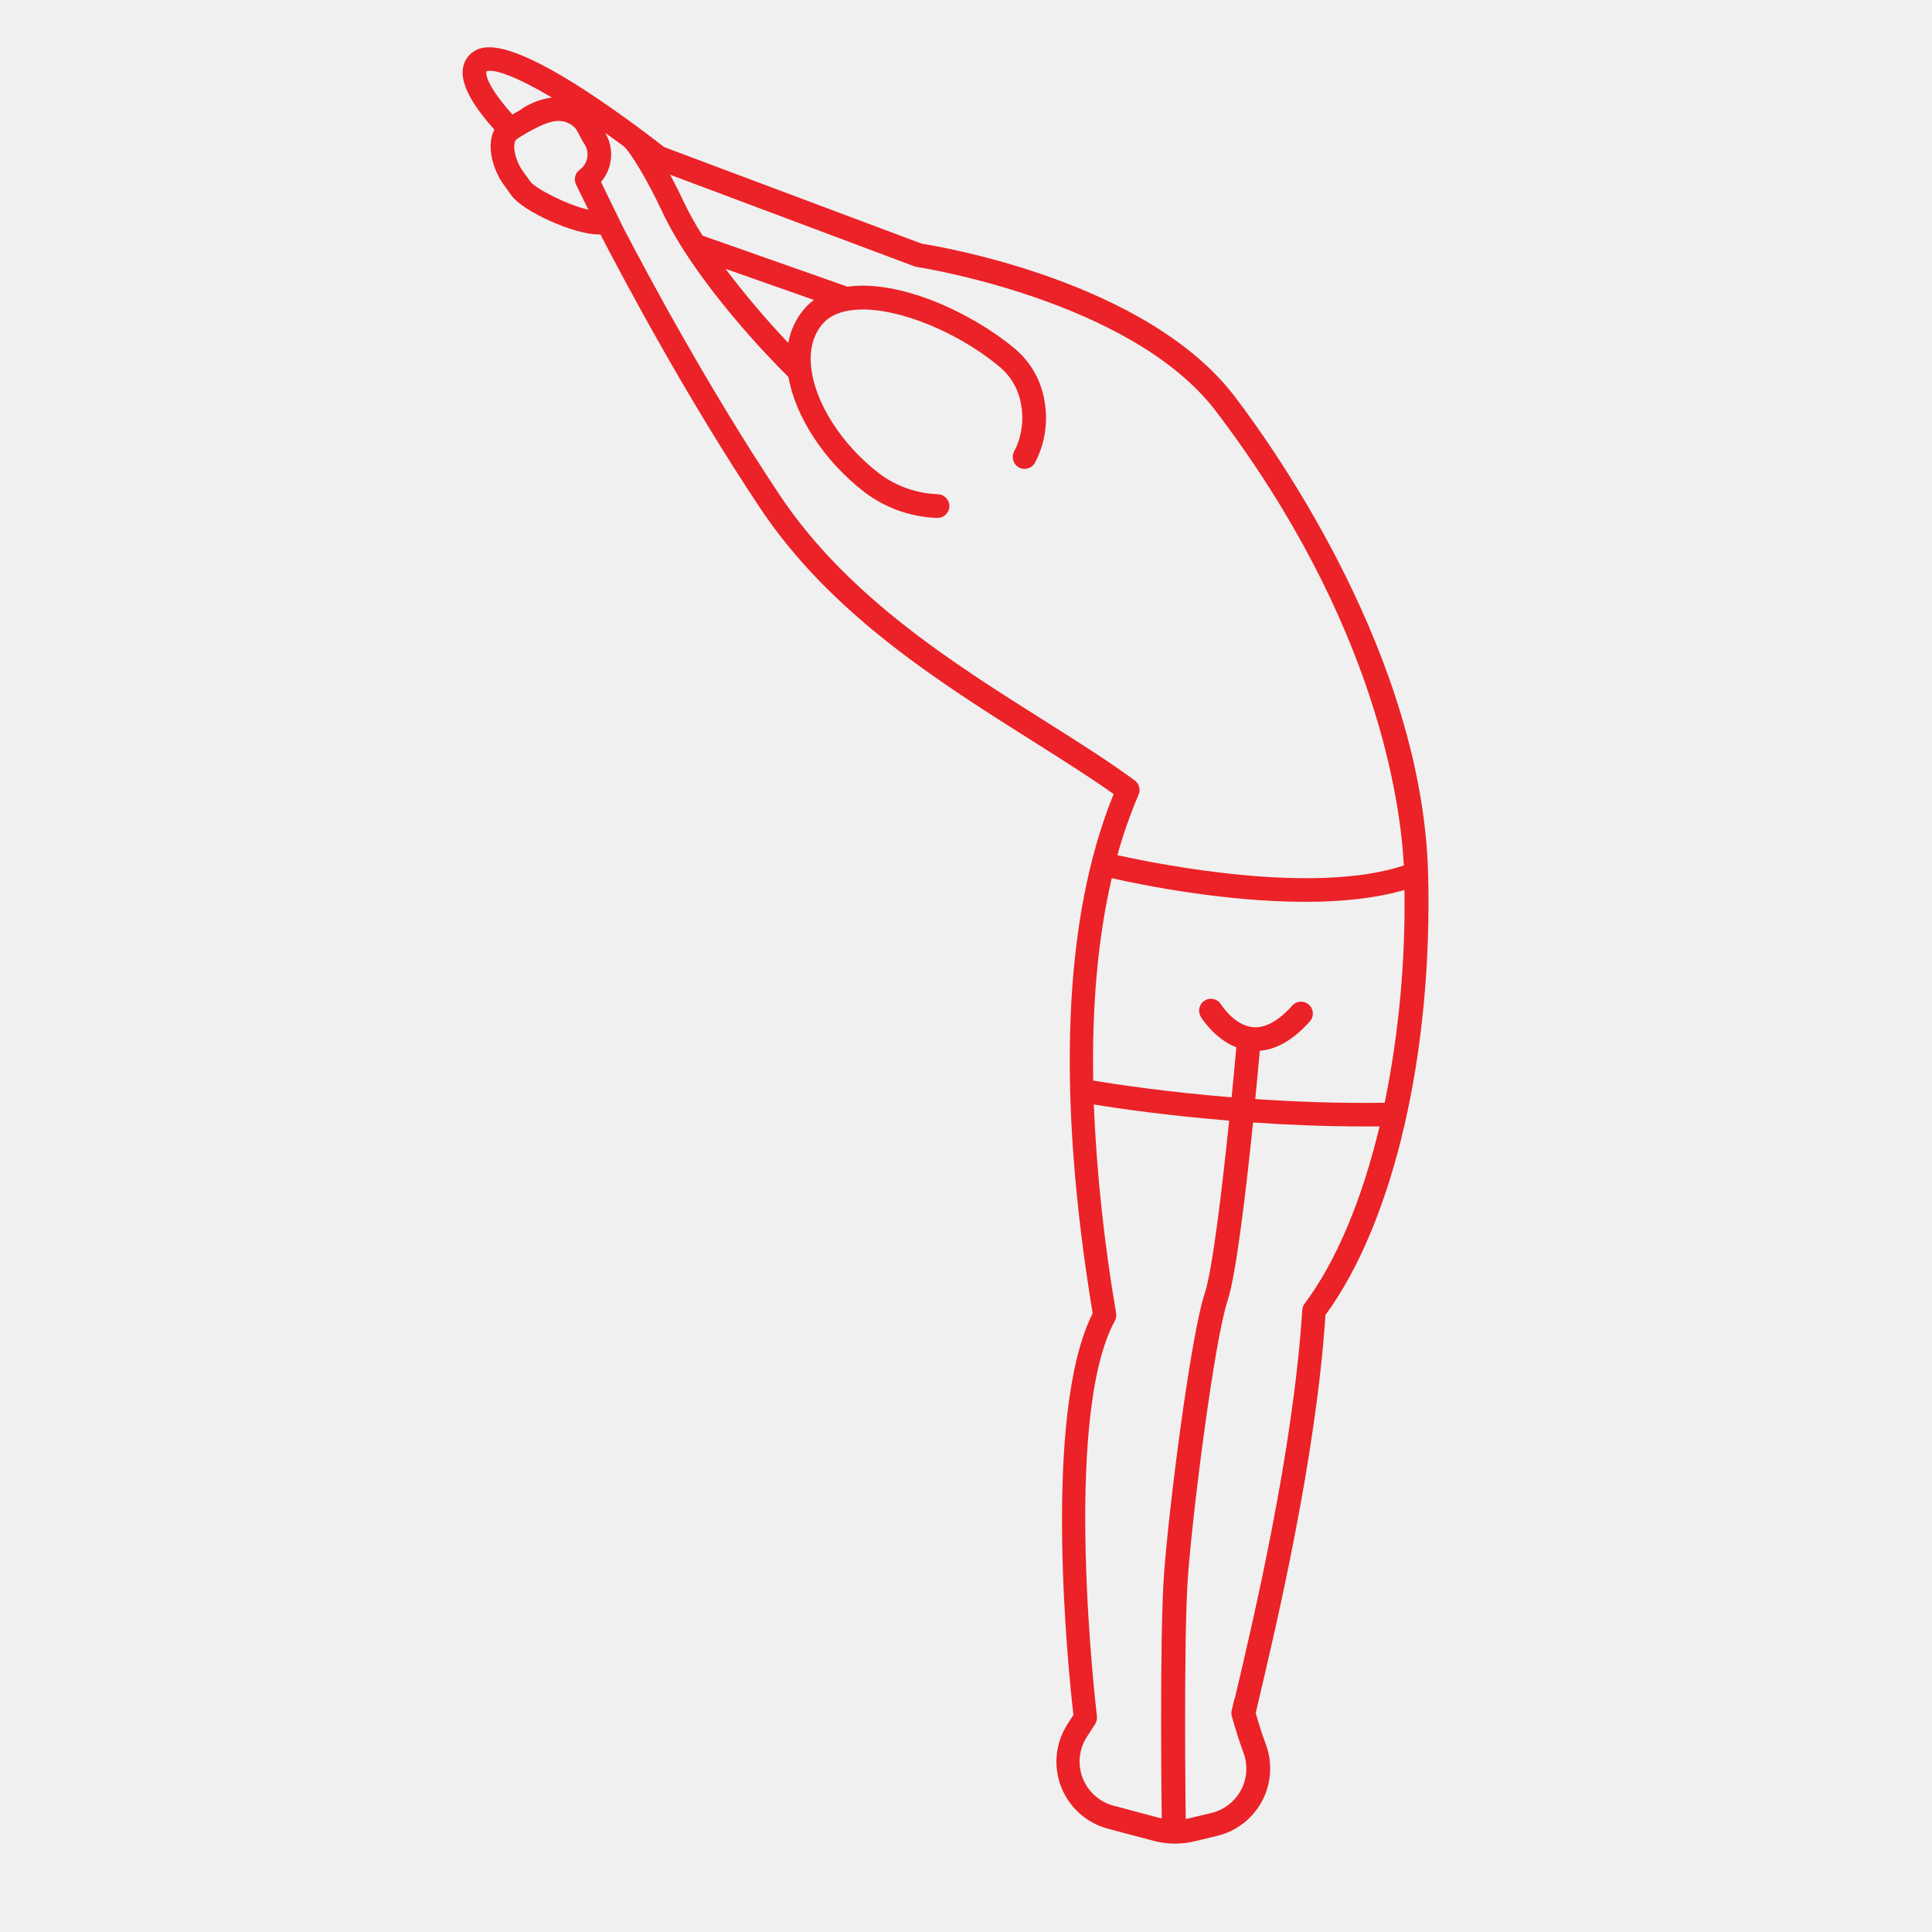
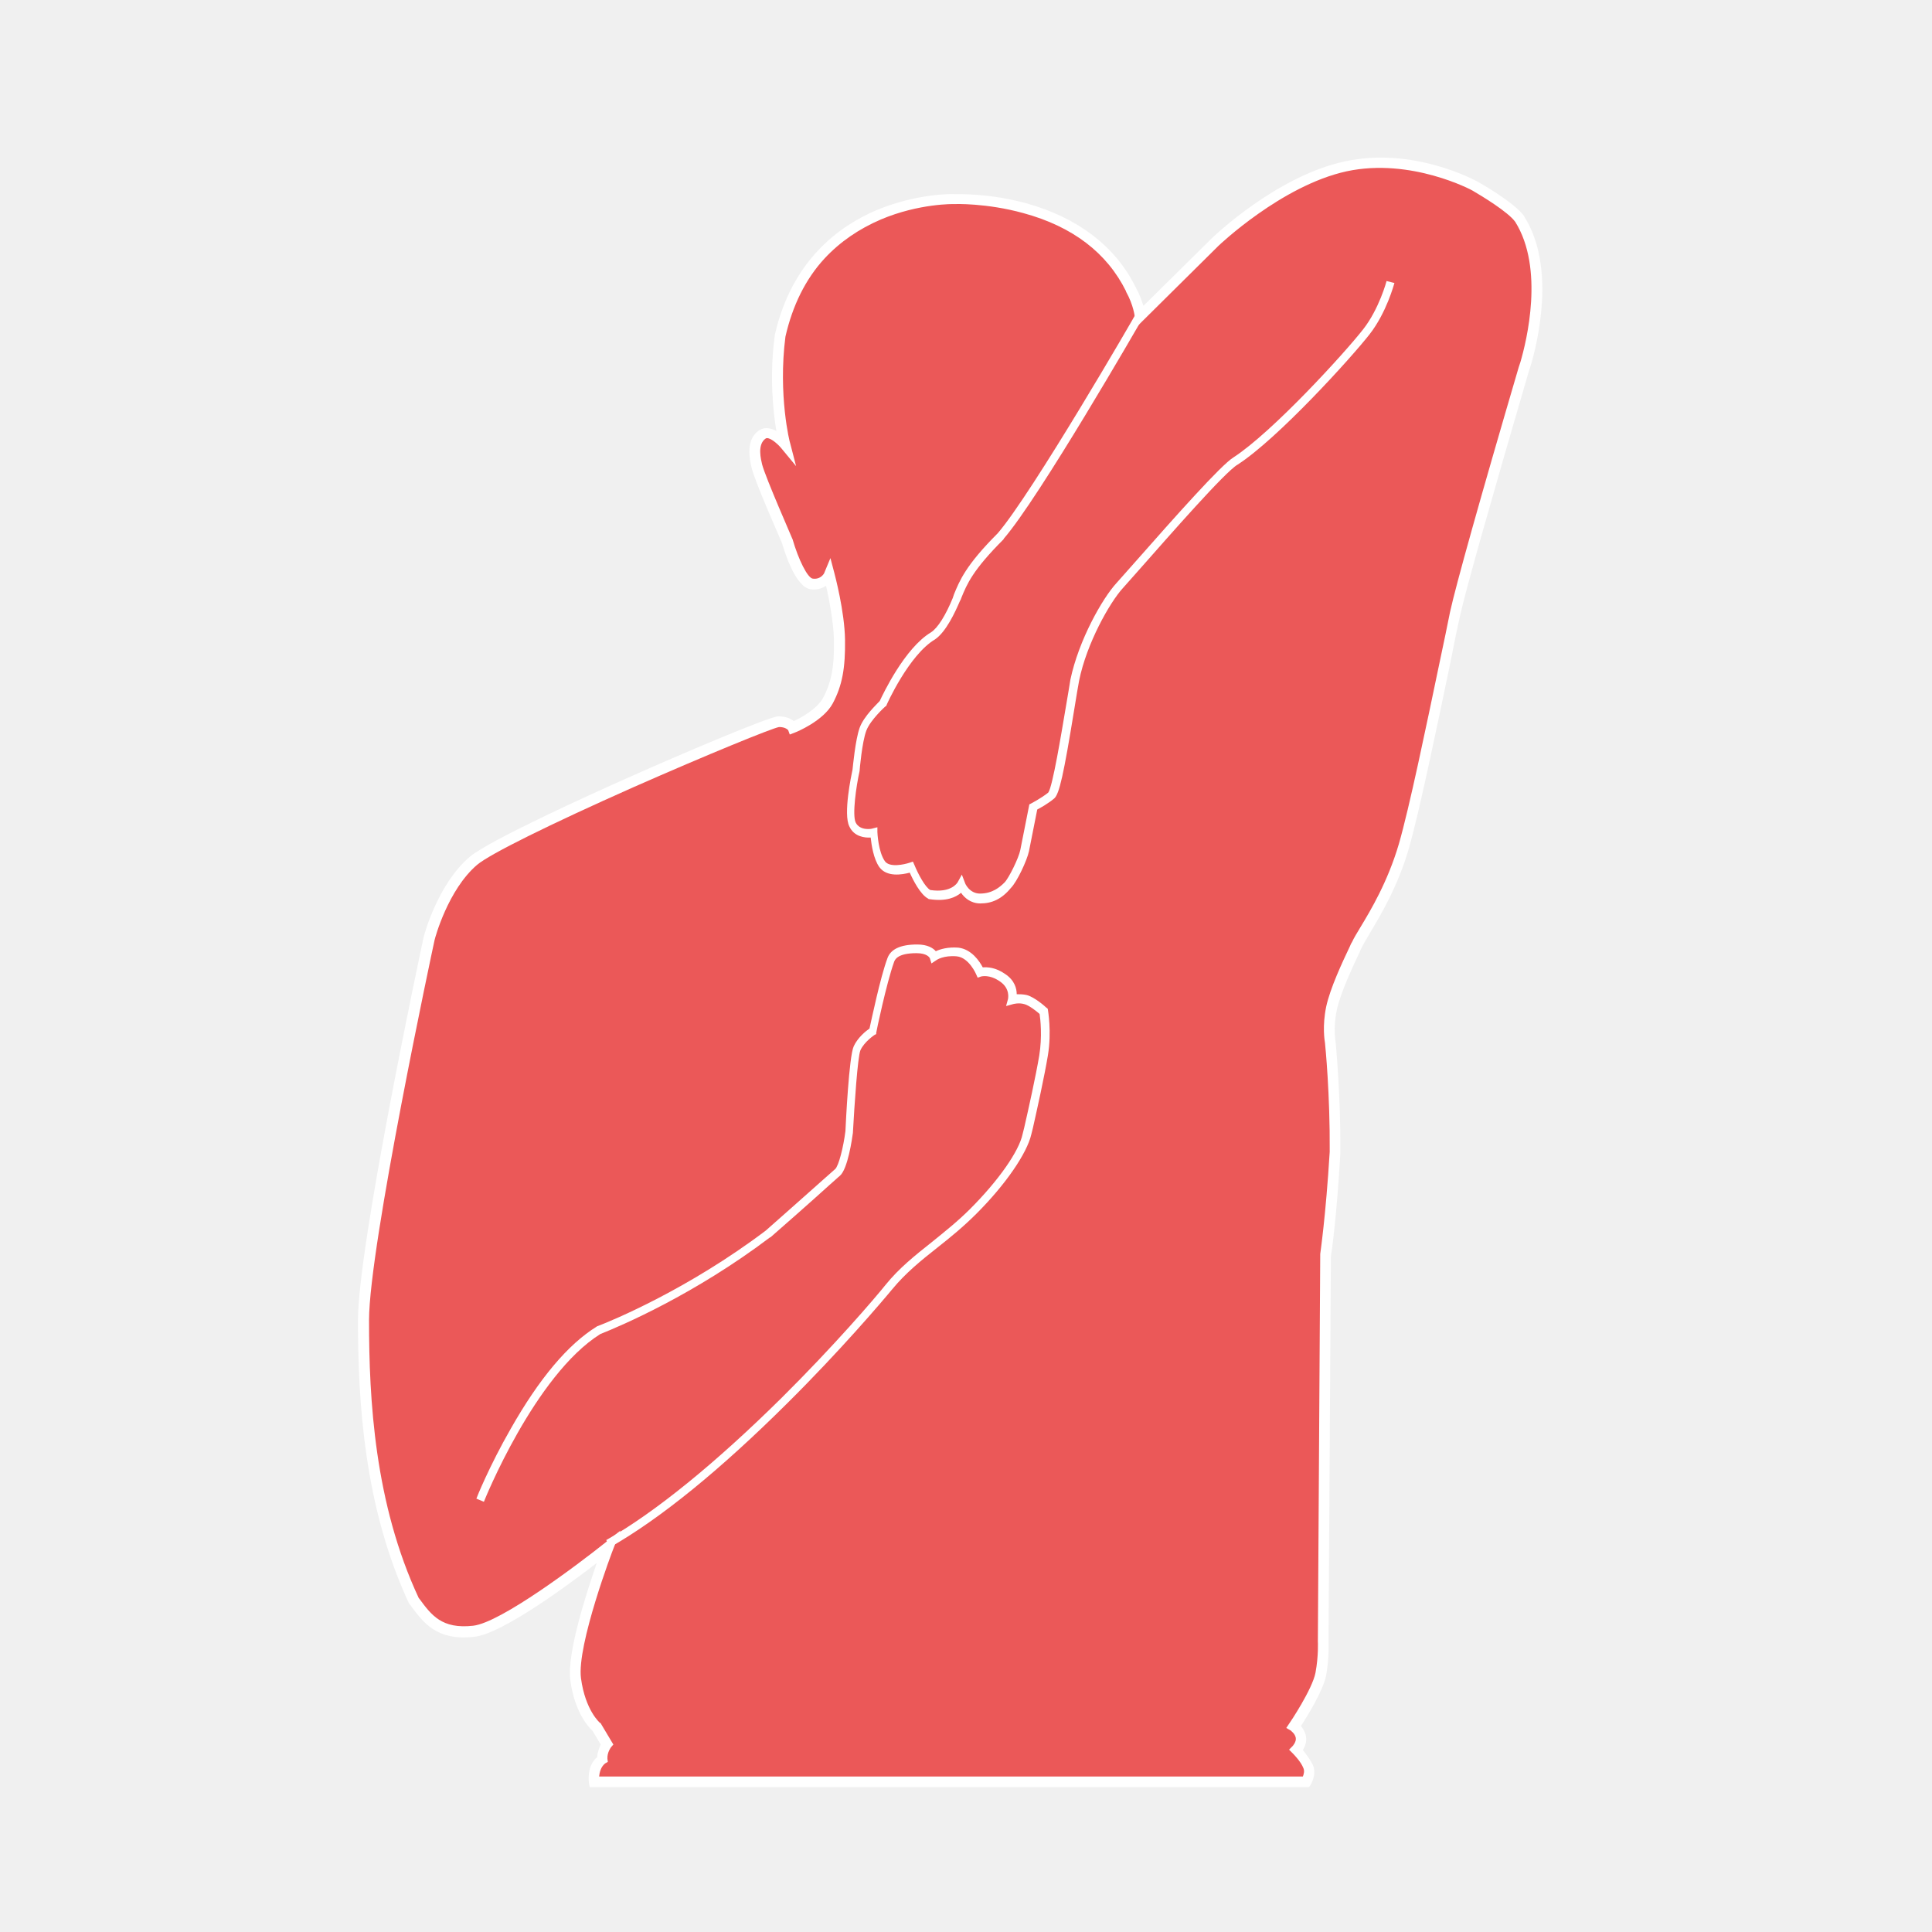
- <svg xmlns="http://www.w3.org/2000/svg" id="Layer_1" data-name="Layer 1" viewBox="0 0 489.5 489.5">
-   <defs>
-     <style>.cls-1{fill:#eb2227;}</style>
-   </defs>
-   <path class="cls-1" d="M335.83,333.17c17.27-23.62,27.21-66.37,26-111.9C360.35,167,324,115.15,312.9,100.54c-22.21-29.23-74.33-38-79.38-38.8L168.27,37.27c-.91-.72-3.4-2.66-6.84-5.19-19.38-14.27-32.42-21-38.79-20a6.24,6.24,0,0,0-4.25,2.51c-3.59,5,1.68,12.45,6.86,18.25-2.19,4.24-.21,10.43,2.4,14l1.95,2.7c2.93,4.06,15.86,9.86,22,9.86.19,0,.35,0,.53,0,5.84,11.3,21.81,41.35,40.47,69.34,17.81,26.72,45,43.86,69,59,7.37,4.65,14.38,9.07,20.56,13.44-12.76,31.34-14.55,75.58-5.32,131.58-13,25.76-6,92.07-4.87,101.75l-1.49,2.31a17.55,17.55,0,0,0,10.21,26.5l11.53,3.07a21.32,21.32,0,0,0,10.44.13l5.78-1.39A17.55,17.55,0,0,0,320.73,442c-.89-2.4-1.76-5.09-2.58-8l.54-2.28C323.5,411.35,333.46,369.13,335.83,333.17ZM123.25,18.12c.92-.63,5.51,0,16.57,6.6A17.86,17.86,0,0,0,131.59,28l-1.78,1C122.22,20.47,123.25,18.12,123.25,18.12Zm11.21,28-1.95-2.7c-2.06-2.86-2.88-7-1.63-8.14,0,0,7-4.73,10.57-4.64A5.65,5.65,0,0,1,146,32.76L147.75,36a2.94,2.94,0,0,0,.22.35A4.78,4.78,0,0,1,146.89,43a3,3,0,0,0-.94,3.75l3.12,6.38C143.66,51.94,135.64,47.72,134.45,46.08ZM264.72,182.67c-23.47-14.8-50.07-31.58-67.17-57.24C179.66,98.61,164.26,69.85,158,57.85c-.51-1-5.72-11.74-5.72-11.74a10.77,10.77,0,0,0,1.07-12.45q2.15,1.53,4.49,3.25h0l0,0c1.85,1.33,6.69,9.76,9.79,16.41,8.49,18.26,28.07,38.19,32.14,42.22,1.78,10.15,9.15,21.38,19.32,29.2a32.24,32.24,0,0,0,18.18,6.48h.18a3,3,0,0,0,.17-6A26.37,26.37,0,0,1,222.8,120c-9.65-7.43-16.45-18.11-17.31-27.23-.42-4.42.61-8.05,3-10.79,7.45-8.38,30.54-.9,44.69,10.89a15.72,15.72,0,0,1,5.55,9.78,18.46,18.46,0,0,1-1.8,11.77,3,3,0,0,0,5.33,2.76,24.42,24.42,0,0,0,2.38-15.57,21.78,21.78,0,0,0-7.62-13.35c-11-9.17-29.22-17.48-42.3-15.62L178,59.7a80,80,0,0,1-4.92-8.88c-.12-.27-1.46-3.12-3.29-6.55l61.86,23.2a3,3,0,0,0,.61.16c.54.08,54.41,8.39,75.81,36.55,40.79,53.67,46.81,99.4,47.61,115.1-22.66,7.54-61.61-.18-72.57-2.61a118.88,118.88,0,0,1,5.37-15.33,3,3,0,0,0-1-3.62C280.74,192.78,273,187.87,264.72,182.67ZM204,78a18.19,18.19,0,0,0-4.28,8.88,220.38,220.38,0,0,1-15.9-18.77L206.22,76A15.24,15.24,0,0,0,204,78Zm77.63,144.49c7.63,1.73,28.68,6,49.1,6,8.89,0,17.64-.83,25.11-3a252.92,252.92,0,0,1-5,53.91c-11.55.17-22.73-.25-32.8-.94.53-5.36.93-9.74,1.15-12.23,4.31-.35,8.55-2.83,12.63-7.39a3,3,0,1,0-4.47-4c-3.46,3.87-6.79,5.68-9.89,5.41-4.76-.43-8-5.64-8.08-5.74a3,3,0,0,0-5.14,3.1c.16.27,3.41,5.56,9,7.74-.33,3.72-.73,8.05-1.19,12.67-16.93-1.38-30-3.39-35.07-4.24Q276.48,244.83,281.68,222.49Zm.48,235a11.56,11.56,0,0,1-6.73-17.44l2.08-3.22a3,3,0,0,0,.46-2c-.09-.75-9-75.39,4.54-100.17a3,3,0,0,0,.33-1.93,419.33,419.33,0,0,1-5.67-52.91c5.87,1,18.38,2.8,34.3,4.11-1.84,17.9-4.26,37.94-6.15,43.63-3.59,10.78-9.15,54.51-10.36,71.42-1.16,16.22-.57,61.74-.57,61.74l-.7-.16Zm30.69-27.2-.72,3a3,3,0,0,0,0,1.49c.93,3.35,1.92,6.45,2.94,9.21A11.55,11.55,0,0,1,307,459.32l-5.78,1.39-.8.17s-.6-45.24.56-61.4,6.67-59.76,10.06-70c2.18-6.55,4.73-28.39,6.44-45.08,8.75.6,18.31,1,28.25,1,1.26,0,2.54,0,3.81,0-4.41,18.38-10.91,34.11-19,44.9a3,3,0,0,0-.59,1.61C327.67,367.55,317.66,410,312.85,430.34Z" />
+ <svg xmlns="http://www.w3.org/2000/svg" version="1.1" x="0px" y="0px" viewBox="0 0 489.5 489.5" style="enable-background:new 0 0 489.5 489.5;" xml:space="preserve">
+   <style type="text/css">
+ 	.st0{fill:#EB5858;}
+ 	.st1{fill:#FFFFFF;}
+ </style>
+   <g id="Layer_2">
+ </g>
+   <g id="Layer_3">
+     <g>
+       <path class="st0" d="M120,218.1c8-6.8,74.5-35.3,77.3-35.3s3.6,1.5,3.6,1.5s6.7-2.7,8.9-6.8c2.2-4.1,3.1-8.3,3-15.4    c-0.1-7.1-2.7-16.6-2.7-16.6s-1.2,2.8-4.4,2.4c-3.3-0.4-6.2-11-6.2-11s-6.8-15.4-7.7-19s-0.7-6.5,1.5-8c2.2-1.5,5.6,2.7,5.6,2.7    s-3.1-12.3-1.2-27.6c8-35.7,44.1-34.7,44.1-34.7s32.7-1.5,44.7,22.8c2.1,3.7,2.4,6.8,2.4,6.8l19-18.7c0,0,16.1-15.6,33.2-19.3    c17.1-3.7,32.9,5,32.9,5s8.9,5,11.3,8.3c7.7,12.1,3.2,31,1.5,36.7c-1.7,5.8-15.3,52.1-17.8,63.1c-2.4,11-9.3,46.1-13,59    c-3.7,12.9-10.2,21.4-11.8,24.9c-1.6,3.5-5.5,11.3-6.5,16.3c-1,5-0.3,8.6-0.3,8.6s1.3,12.6,1.2,27.8c-1,16.8-2.4,26.1-2.4,26.1    l-0.6,97.8c0,0,0.3,3.7-0.6,8.3c-0.9,4.6-6.8,13.3-6.8,13.3s1.5,0.9,1.8,2.7c0.3,1.8-1.2,3.3-1.2,3.3s2.1,2.1,3,4.1    c0.9,2.1-0.6,4.1-0.6,4.1H150.5c0,0-0.6-4.1,2.1-5.6c-0.1-2.2,1.2-3.9,1.2-3.9l-2.7-4.4c0,0-4.1-3.3-5.3-12.1s8.3-33.5,8.3-33.5    s-25.2,20.3-34.1,21.3c-8.9,1-11.8-3.3-15.1-7.7c-11.5-24.7-12.7-52-12.7-71.1s16.6-96.6,16.6-96.6S112,224.9,120,218.1z" />
+       <path class="st1" d="M331.6,452.8H149.4l-0.2-1.1c0-0.2-0.6-4.3,2.1-6.5c0.1-1.4,0.6-2.5,0.9-3.2l-2.1-3.5    c-0.9-0.8-4.5-4.6-5.6-12.8c-0.9-6.9,4.1-22.1,6.7-29.7c-7.4,5.7-23.9,17.9-31,18.7c-9.5,1.1-12.9-3.5-16.2-8l-0.3-0.4l-0.1-0.1    c-11.4-24.5-12.9-51.2-12.9-71.7c0-19,15.9-93.7,16.6-96.9l0,0c0.1-0.5,3.5-13.5,11.7-20.5c5-4.2,30.3-15.7,40.9-20.4    c11.2-5,35-15.2,37.3-15.2c2,0,3.2,0.6,3.9,1.2c1.8-0.8,5.8-3,7.4-5.8c2.2-4.1,2.9-8.1,2.8-14.7c-0.1-4.7-1.3-10.6-2-13.8    c-1,0.7-2.3,1.1-3.9,0.9c-3.8-0.5-6.5-9.1-7.3-11.8c-0.6-1.4-6.9-15.6-7.7-19.1c-1.1-4.6-0.5-7.8,2-9.4c1.4-0.9,3-0.5,4.3,0.2    c-0.8-4.9-1.8-13.8-0.4-24.2l0-0.1c4.3-19,16.4-27.7,25.9-31.7c9.9-4.1,18.8-4.1,19.6-4c0.8,0,8.7-0.3,18.2,2.3    c13,3.6,22.6,10.9,27.7,21.2c1,1.8,1.6,3.5,2,4.8l17.2-17c0.7-0.7,16.6-15.9,33.8-19.6c17.4-3.8,33.1,4.8,33.8,5.2    c0.4,0.2,9.2,5.2,11.7,8.7l0,0.1c8.1,12.7,3.3,32.2,1.6,37.8l-0.4,1.2c-9.7,33.2-15.9,55.1-17.4,61.8c-0.7,3-1.7,7.9-2.8,13.5    c-3.2,15.3-7.5,36.1-10.2,45.6c-2.8,9.8-7.3,17.2-9.9,21.6c-0.9,1.5-1.6,2.7-2,3.5c-0.2,0.4-0.4,0.8-0.6,1.3    c-1.7,3.6-4.9,10.4-5.8,14.7c-1,4.7-0.3,8-0.3,8.1l0,0.1c0,0.1,1.3,12.8,1.2,28l0,0.1c-0.9,15.8-2.2,25.1-2.4,26.1l-0.6,97.6    c0,0.5,0.2,4.1-0.6,8.6c-0.8,3.9-4.8,10.4-6.4,12.8c0.5,0.6,1.1,1.5,1.3,2.7c0.2,1.4-0.3,2.6-0.8,3.4c0.7,0.9,1.8,2.3,2.5,3.7    c1.2,2.7-0.7,5.3-0.7,5.4L331.6,452.8z M151.8,450.1h178.3c0.2-0.5,0.5-1.4,0.1-2.2c-0.6-1.5-2.2-3.2-2.7-3.7l-0.9-0.9l0.9-0.9    c0,0,1-1.1,0.8-2.1c-0.2-1.1-1.2-1.7-1.2-1.8l-1.2-0.7l0.8-1.2c0.1-0.1,5.8-8.6,6.6-12.8c0.8-4.3,0.6-7.9,0.6-7.9l0-0.1l0-0.1    l0.6-97.9l0-0.1c0-0.1,1.4-9.4,2.4-25.9c0.1-14.5-1.1-26.7-1.2-27.6c-0.1-0.6-0.7-4.2,0.3-9.1c1-4.7,4.1-11.3,6-15.3    c0.2-0.5,0.4-0.9,0.6-1.2c0.4-0.9,1.2-2.2,2.1-3.7c2.6-4.3,6.9-11.5,9.7-21c2.7-9.3,7-30.1,10.2-45.4c1.2-5.6,2.2-10.5,2.8-13.5    c1.5-6.8,7.5-28.3,17.4-62l0.4-1.2c1.6-5.4,6.1-23.8-1.3-35.6c-1.8-2.5-8.4-6.5-10.8-7.9c-0.1-0.1-15.6-8.4-31.9-4.9    c-16.5,3.6-32.4,18.8-32.5,18.9L287.8,83l-0.3-2.8c0,0-0.3-2.9-2.2-6.3l0-0.1c-4.8-9.7-13.5-16.4-26-19.8    c-9.4-2.6-17.4-2.3-17.5-2.3l0,0l0,0c-0.1,0-8.9-0.2-18.6,3.9c-5.6,2.4-10.4,5.7-14.3,9.9c-4.8,5.2-8.1,11.9-9.9,19.8    c-1.9,14.8,1.1,26.9,1.2,27l1.5,5.8l-3.8-4.6c-1.1-1.3-3.1-2.9-3.9-2.4c-2.2,1.5-1.2,5.3-0.9,6.6c0.9,3.4,7.6,18.6,7.6,18.7    l0.1,0.2c1.5,5.2,3.8,9.8,5.1,10c2.1,0.3,3-1.4,3-1.6l1.5-3.6l1,3.8c0.1,0.4,2.6,9.7,2.7,16.9c0.1,7.1-0.7,11.6-3.1,16.1    c-2.4,4.5-9.3,7.3-9.6,7.4l-1.3,0.5l-0.4-1.1c-0.1-0.1-0.7-0.8-2.3-0.8c-1.8,0.3-18.2,7-36.8,15.2c-21.6,9.6-36.5,17-39.7,19.7    c-7.4,6.3-10.7,18.6-10.8,19.1c-0.4,1.8-16.6,77.6-16.6,96.3c0,20.2,1.4,46.4,12.6,70.4l0.1,0.1c3.1,4.2,5.7,7.8,13.7,6.9    c7-0.8,26.5-15.5,33.4-21l3.9-3.1l-1.8,4.6c-0.1,0.2-9.3,24.4-8.2,32.8c1.1,8.2,4.8,11.3,4.8,11.3l0.2,0.1l0.1,0.2l3.1,5.2    l-0.6,0.7c0,0-1,1.3-0.9,2.9l0.1,0.8l-0.7,0.4C152.2,447.7,151.9,449.1,151.8,450.1z" />
+     </g>
+     <g>
+       <path class="st1" d="M248.4,228.9c-2.5,0-4.1-1.5-4.9-2.7c-1.3,1.1-3.7,2.3-8.1,1.6l-0.1,0l-0.1-0.1c-2-1-3.9-4.8-4.7-6.6    c-1.9,0.5-5.8,1.2-7.7-1.4c-1.5-2.1-2-5.7-2.2-7.5c-1.5,0.1-4.2-0.2-5.4-2.8c-1.6-3.1,0.5-13,0.8-14.4c0.1-0.8,0.7-7.5,1.8-10.6    c1.1-3,4.4-6,5.1-6.8c0.8-1.7,6.3-13.4,13-17.4c1.7-1.1,3.7-4.3,5.5-8.7c0.1-0.3,0.2-0.6,0.3-0.9c1.4-3.4,2.9-7.3,11.1-15.5    c8.7-10.1,34.9-55.3,35.1-55.8l1.8,1c-1.1,1.9-26.5,46-35.4,56.2l0,0.1c-7.9,7.9-9.3,11.4-10.7,14.8c-0.1,0.3-0.2,0.6-0.4,0.9    c-1.2,2.8-3.5,7.8-6.3,9.7l0,0c-6.6,3.9-12.3,16.6-12.3,16.7l-0.1,0.2l-0.2,0.1c0,0-3.7,3.3-4.8,6.1c-1.1,2.9-1.7,10-1.7,10.1    l0,0.1c-0.9,4-1.9,11.2-1,13.1c1.1,2.2,4.2,1.6,4.3,1.5l1.2-0.3l0,1.2c0,0.1,0.2,5,1.9,7.4c1.2,1.7,5,0.8,6.2,0.4l0.9-0.3l0.4,0.9    c0.9,2.2,2.7,5.6,4,6.3c5.3,0.8,6.8-1.8,6.9-1.9l1.1-2l0.8,2.1c0,0.1,1.1,2.7,3.8,2.7c3.1,0,5-1.6,6.2-2.8c1.1-1.1,3.6-6.2,4-8.2    l2.3-11.6l0.4-0.2c0,0,2.7-1.4,4.4-2.8c1.1-1.5,3.3-14.9,4.4-21.4c0.6-3.4,1-6,1.2-7.2c2.1-10,8.1-20.6,11.7-24.5    c0.7-0.8,2.5-2.8,4.7-5.3c10.4-11.8,21.8-24.6,24.9-26.5c10-6.5,28.4-26.7,32.9-32.5c4-5.1,5.9-12.1,5.9-12.2l2,0.5    c-0.1,0.3-2,7.5-6.3,13c-4.6,5.9-23.2,26.4-33.4,33l0,0c-3.1,1.7-17.5,18.2-24.4,26c-2.3,2.6-4,4.5-4.7,5.3    c-3.3,3.6-9.2,14-11.1,23.5c-0.2,1.1-0.7,3.9-1.2,7.1c-2.7,16.6-3.8,21.6-5.1,22.7c-1.4,1.2-3.5,2.4-4.3,2.8l-2.1,10.6    c-0.5,2.3-3,7.7-4.6,9.3C253.8,227.8,251.3,228.9,248.4,228.9z M265.8,201.2C265.8,201.2,265.8,201.2,265.8,201.2    C265.8,201.2,265.8,201.2,265.8,201.2z" />
+     </g>
+     <g>
+       <path class="st1" d="M154.6,392l-1-1.8c12.5-7.1,27.8-19.6,44.4-36c13.3-13.2,23.6-25.2,26.4-28.7c3.4-4.2,7.4-7.4,11.7-10.8    c3.2-2.6,6.5-5.2,9.7-8.4c7.1-7.1,12.4-14.6,13.3-19l0.4-1.6c1.1-4.8,2.9-12.9,3.8-18.2c0.8-4.9,0.3-9.3,0.1-10.6    c-0.9-0.8-2.7-2.2-3.9-2.5c-1.4-0.4-2.8,0-2.8,0l-1.8,0.5l0.5-1.8c0-0.1,0.6-2.6-2-4.4c-2.7-1.9-4.7-1.3-4.8-1.3l-0.9,0.3    l-0.4-0.9c0,0-1.8-4.2-4.9-4.5c-3.3-0.3-5.1,0.9-5.2,1l-1.2,0.8l-0.4-1.3c-0.1-0.2-0.7-1.3-3.4-1.3c-4.9,0-5.5,1.7-5.7,2.3    c-1.9,5.3-4.5,17.7-4.5,17.9L222,262l-0.4,0.2c0,0-2.6,1.7-3.6,3.9c-0.7,1.7-1.5,13.6-1.9,20.8l0,0.1c-0.2,1.5-1.3,9.2-3.3,10.9    c-0.4,0.3-1.3,1.2-2.6,2.3c-4.4,4-12.7,11.3-15,13.3l-0.1,0c-19.2,14.5-37.7,22.4-43,24.5c-16.6,10.4-29.4,42.2-29.5,42.5    l-1.9-0.8c0-0.1,3.3-8.3,8.7-17.7c7.2-12.7,14.5-21.4,21.8-25.9l0.1-0.1l0.1,0c3.7-1.4,23-9.4,42.6-24.2c2.3-2,10.6-9.4,15-13.3    c1.2-1.1,2.2-1.9,2.6-2.3c0.9-0.8,2.1-5.6,2.6-9.6c0.1-2.1,0.9-18.9,2.1-21.5c1-2.2,3.1-3.9,4-4.5c0.5-2.2,2.7-12.8,4.5-17.7    c0.8-2.4,3.3-3.6,7.6-3.6c2.6,0,4,0.9,4.7,1.7c1.1-0.5,3-1.1,5.7-0.9c3.4,0.4,5.4,3.5,6.2,5c1.2-0.1,3.3,0,5.7,1.7    c2.4,1.6,2.9,3.7,2.9,5.1c0.7,0,1.6,0,2.5,0.2c2,0.5,4.7,2.9,5,3.2l0.3,0.2l0.1,0.3c0,0.2,1,5.5,0,11.6    c-0.9,5.4-2.7,13.5-3.8,18.4l-0.4,1.6c-1.1,4.8-6.5,12.7-13.9,20.1c-3.3,3.3-6.6,6-9.9,8.6c-4.2,3.3-8.1,6.5-11.4,10.5    c-2.9,3.5-13.2,15.6-26.6,28.9C182.5,372.4,167.4,384.7,154.6,392z" />
+     </g>
+   </g>
</svg>
